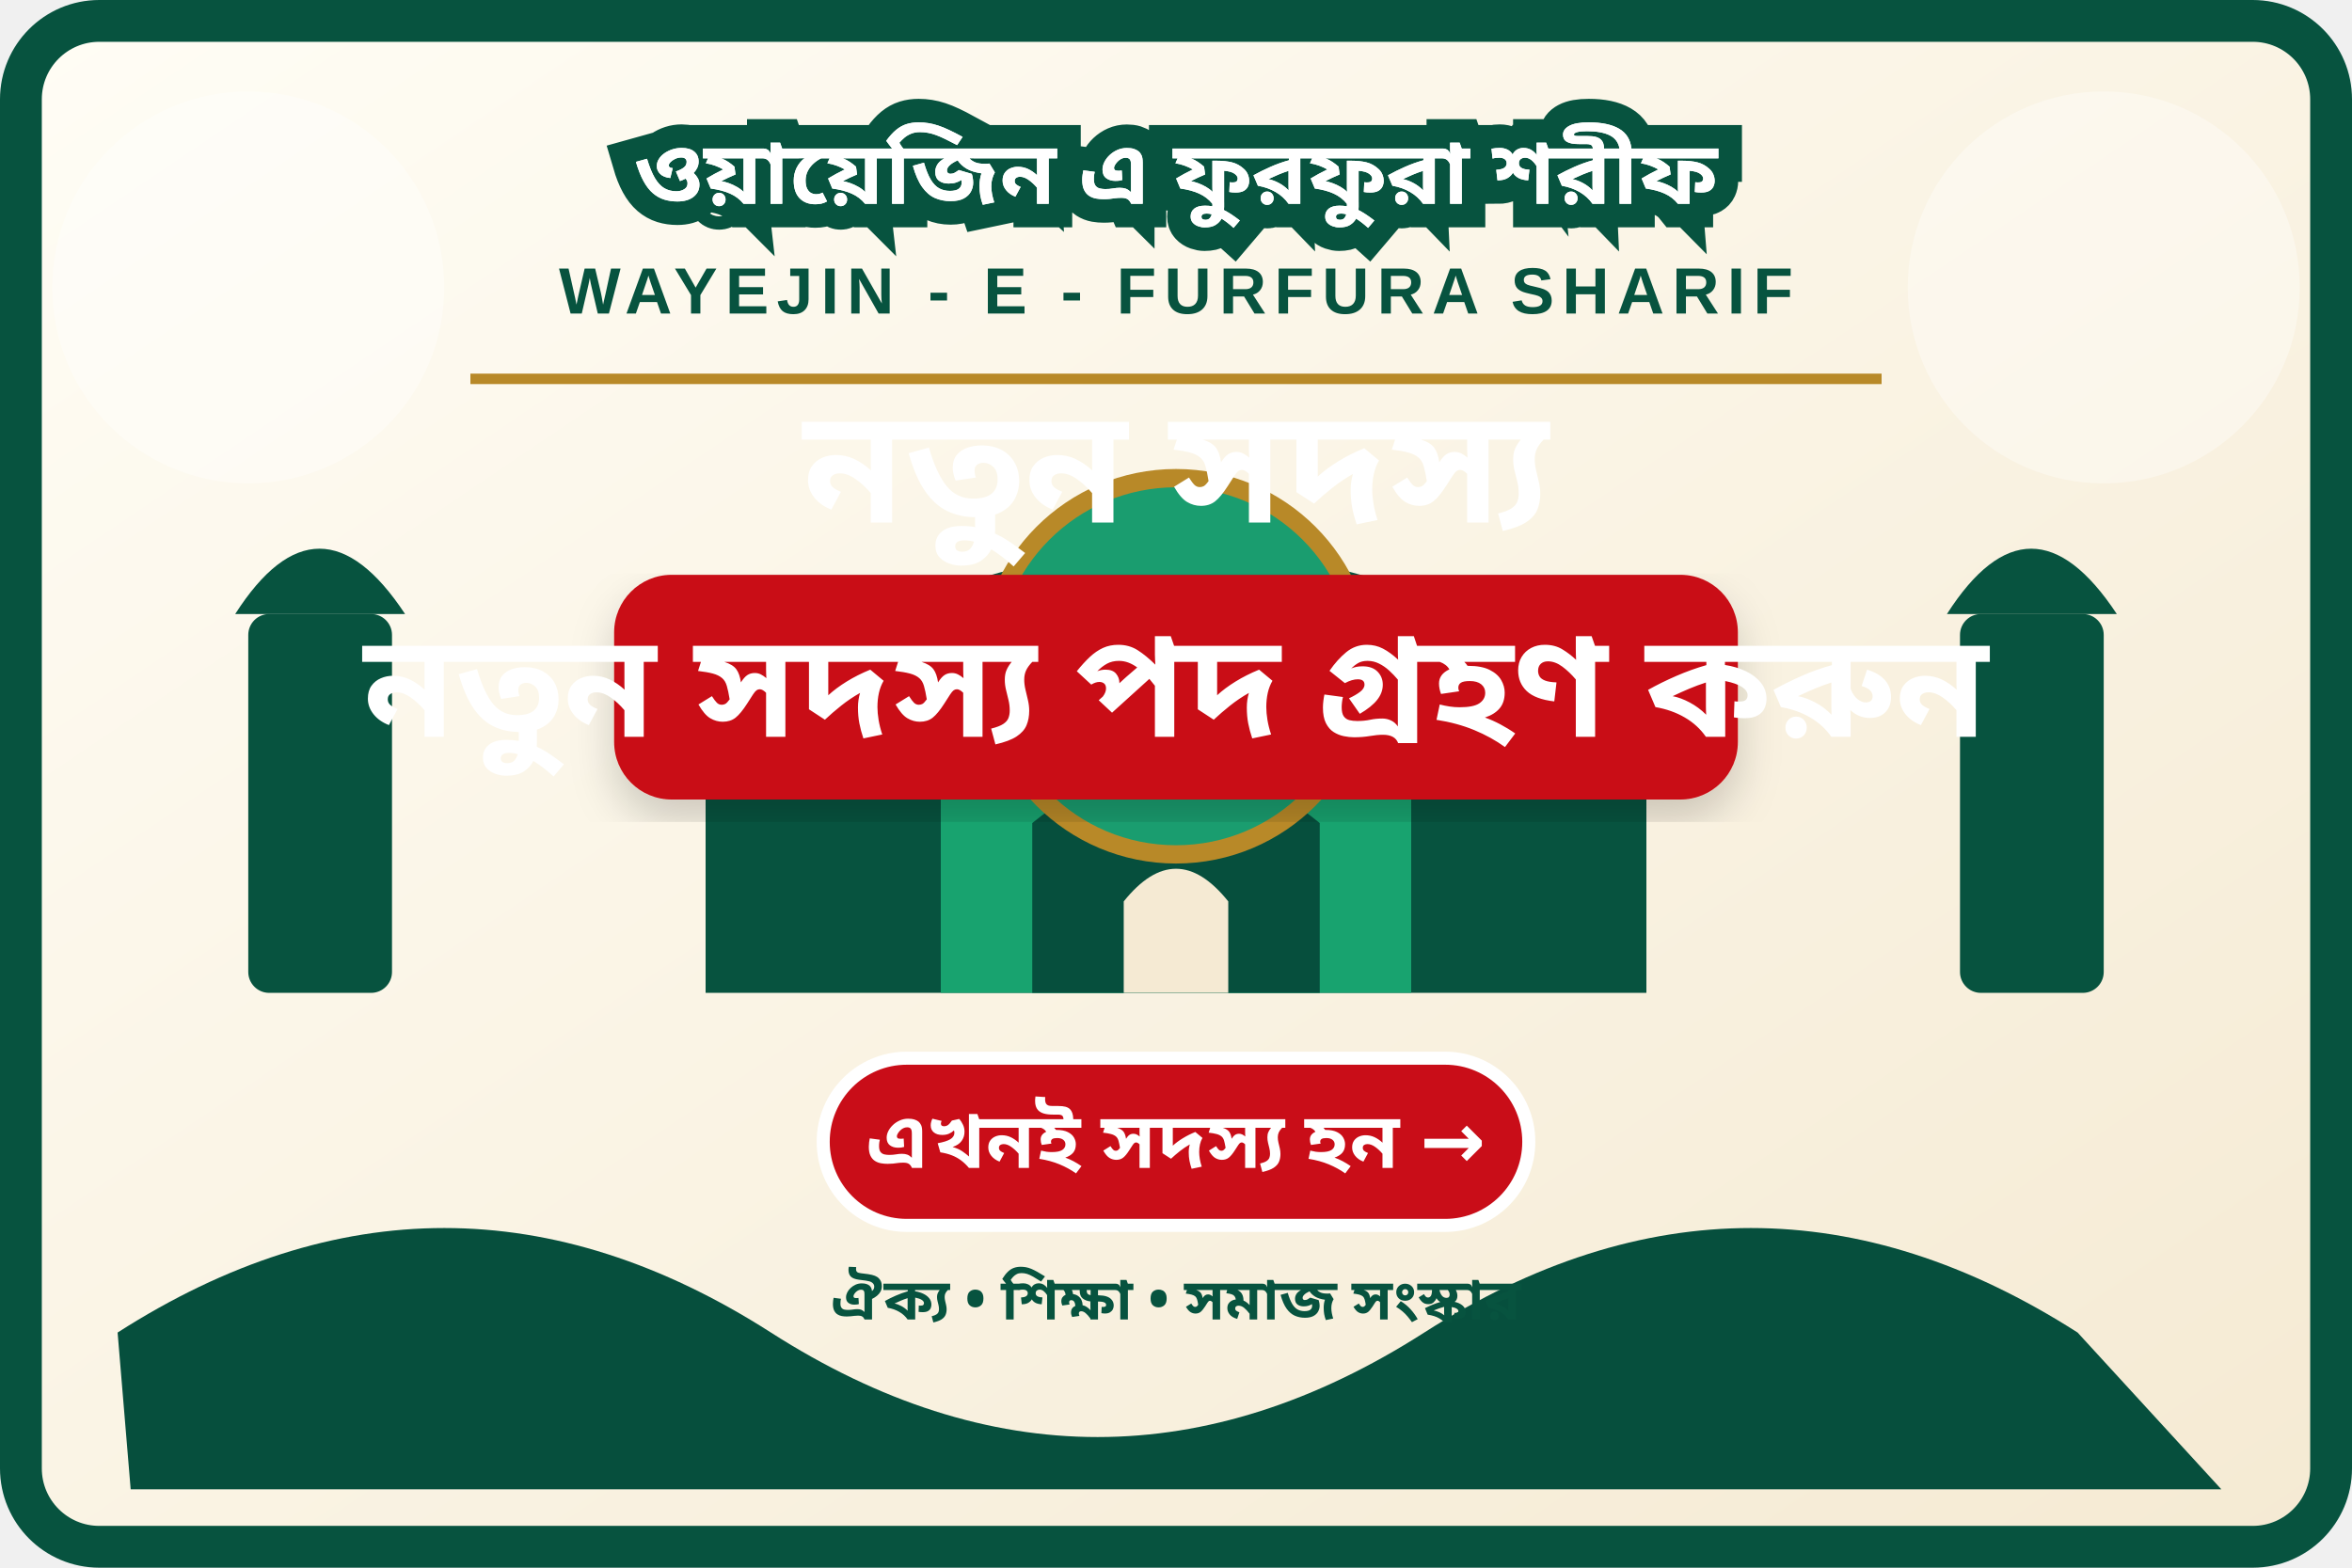
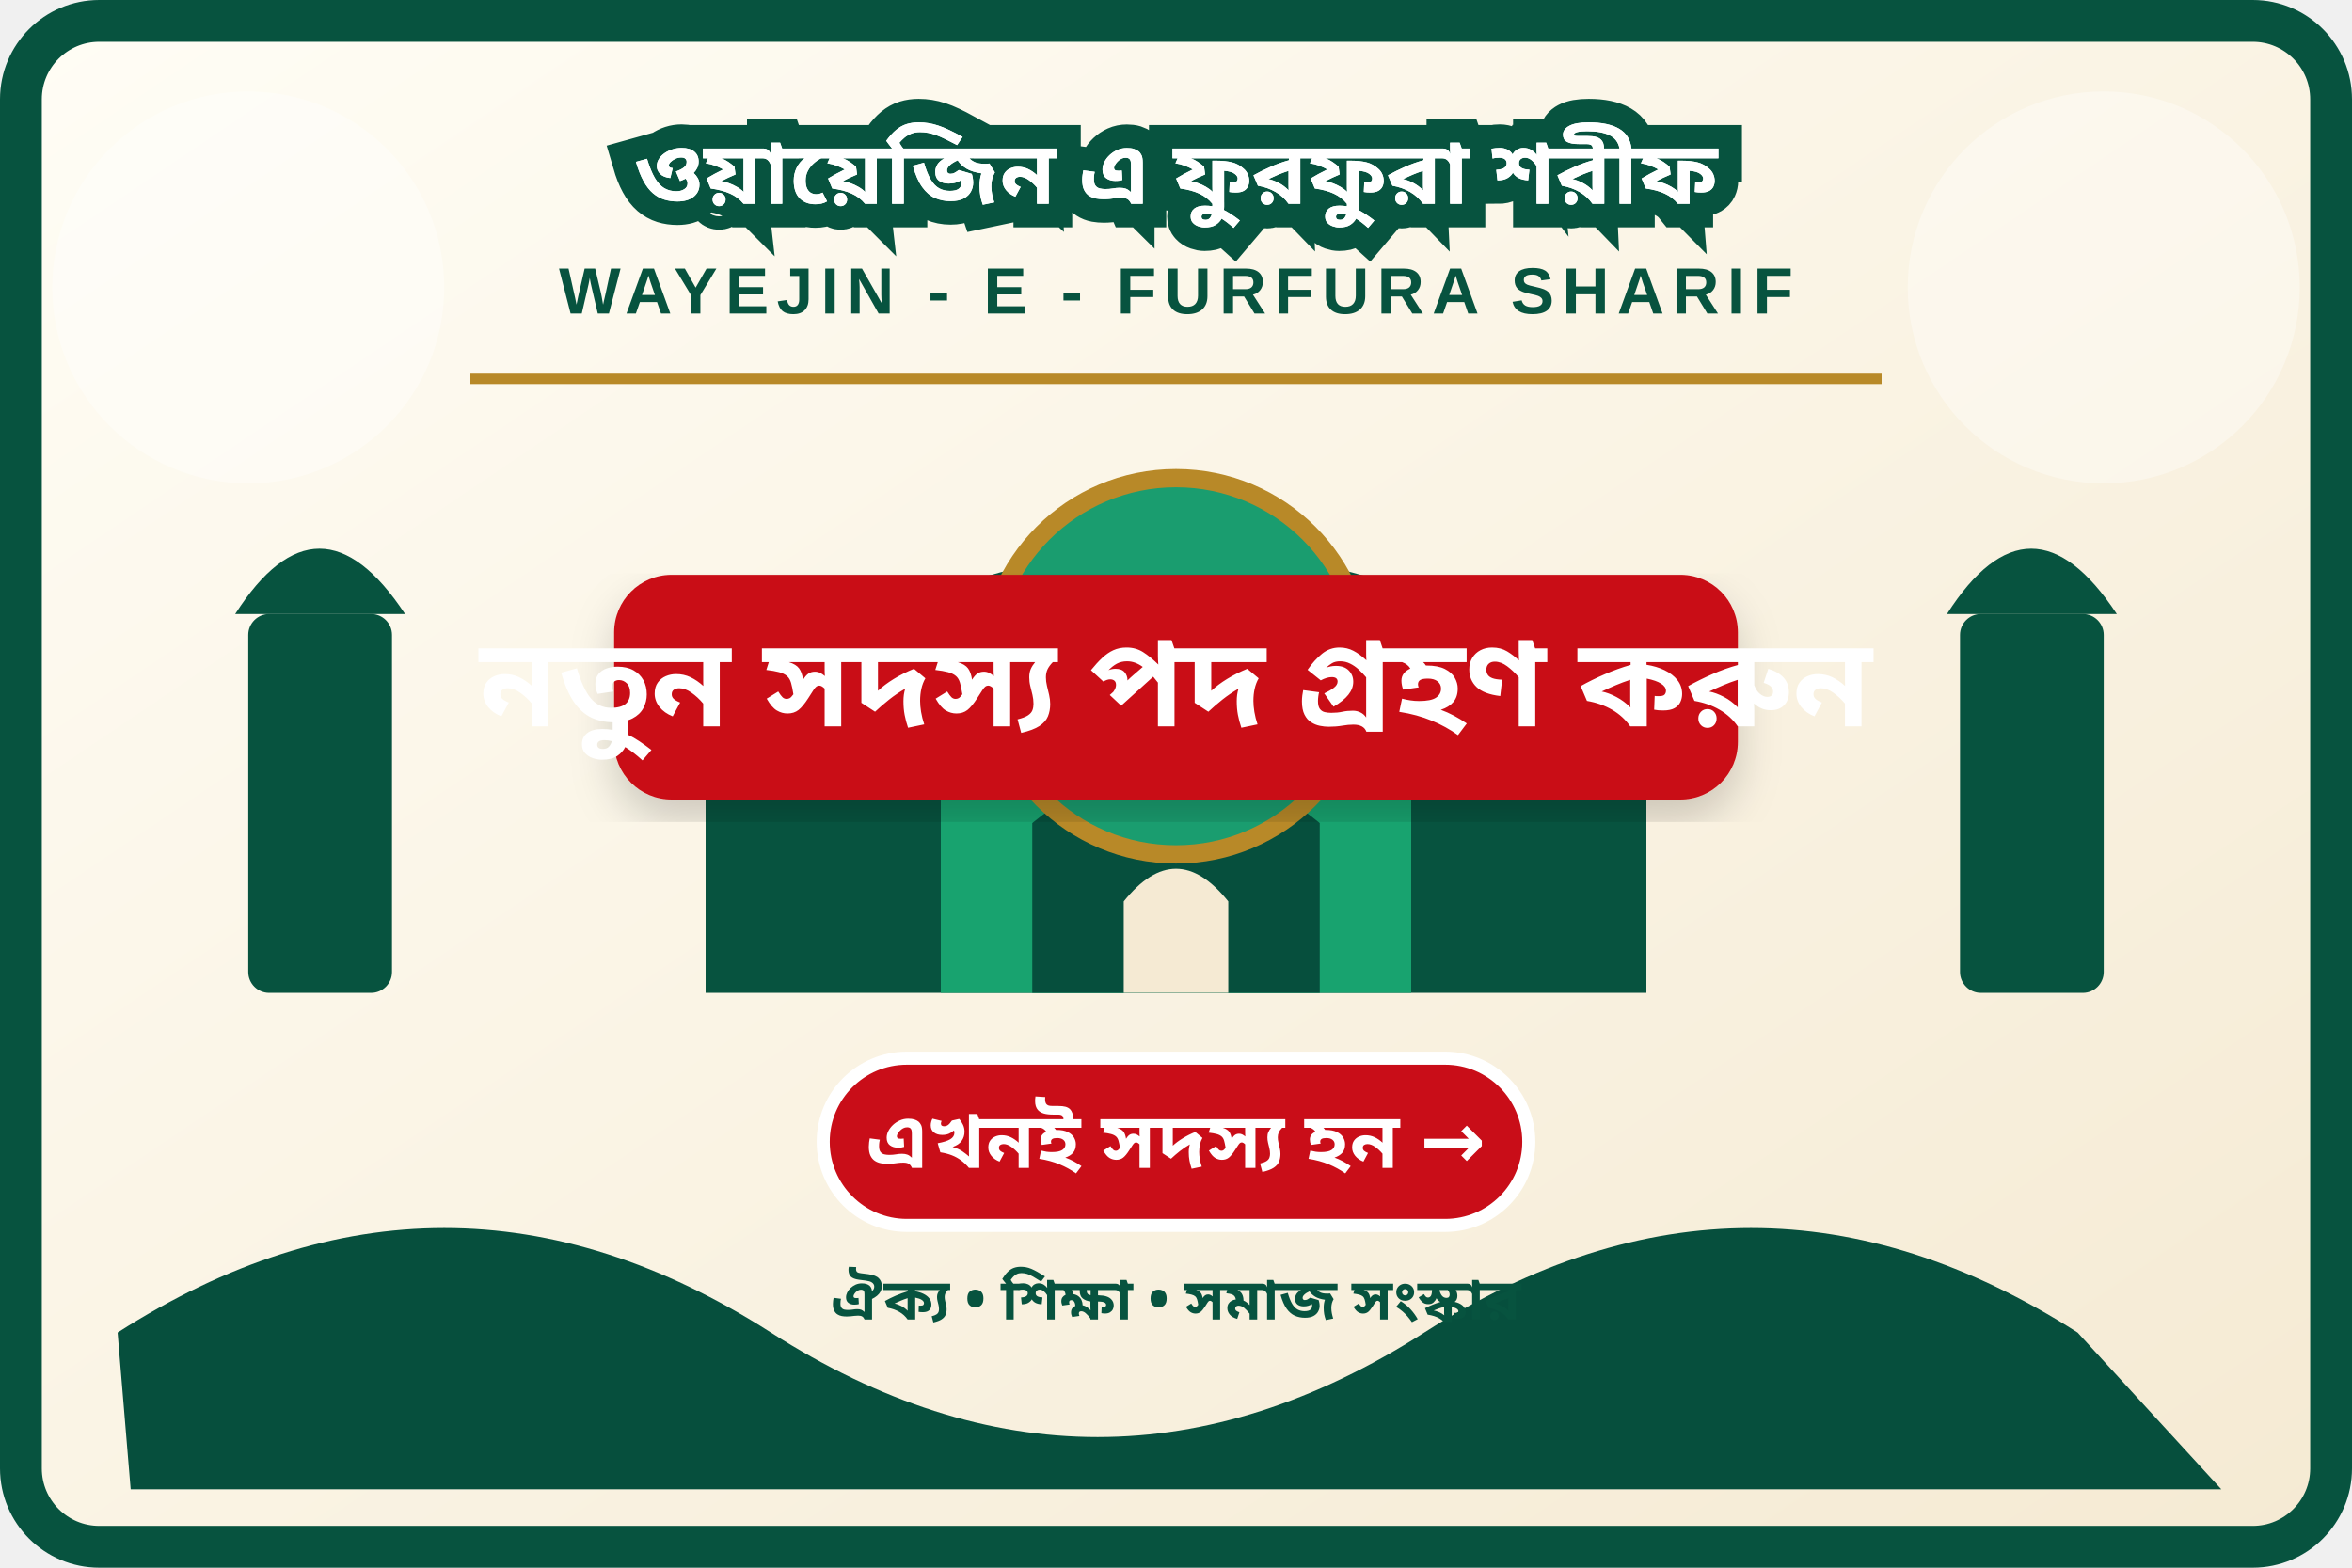
<svg xmlns="http://www.w3.org/2000/svg" width="900" height="600" viewBox="0 0 900 600">
  <defs>
    <linearGradient id="bg" x1="0" y1="0" x2="1" y2="1">
      <stop stop-color="#fffdf5" />
      <stop offset="1" stop-color="#f5ead3" />
    </linearGradient>
    <linearGradient id="green" x1="0" y1="0" x2="1" y2="1">
      <stop stop-color="#064f3d" />
      <stop offset="1" stop-color="#087b5b" />
    </linearGradient>
    <filter id="shadow">
      <feDropShadow dx="0" dy="8" stdDeviation="8" flood-opacity=".18" />
    </filter>
  </defs>
  <rect x="8" y="8" width="884" height="584" rx="30" fill="url(#bg)" stroke="#07533f" stroke-width="16" />
  <path d="M45 510 Q170 430 295 510 T545 510 T795 510 L850 570 L50 570Z" fill="#064f3d" />
  <g fill="#fff" opacity=".35">
    <circle cx="95" cy="110" r="75" />
    <circle cx="805" cy="110" r="75" />
  </g>
  <text x="450" y="78" text-anchor="middle" font-family="Noto Sans Bengali, sans-serif" font-size="34" font-weight="800" fill="#fff" stroke="#07533f" stroke-width="18" paint-order="stroke">ওয়ায়েজিন এ ফুরফুরা শরীফ</text>
  <text x="450" y="78" text-anchor="middle" font-family="Noto Sans Bengali, sans-serif" font-size="34" font-weight="800" fill="#fff">ওয়ায়েজিন এ ফুরফুরা শরীফ</text>
  <text x="450" y="120" text-anchor="middle" font-family="Arial, sans-serif" font-size="25" font-weight="800" letter-spacing="3" fill="#07533f">WAYEJIN - E - FURFURA SHARIF</text>
  <path d="M180 145 H720" stroke="#b88928" stroke-width="4" />
  <g fill="#07533f">
    <rect x="95" y="235" width="55" height="145" rx="8" />
    <path d="M90 235 Q122 185 155 235Z" />
    <rect x="750" y="235" width="55" height="145" rx="8" />
    <path d="M745 235 Q777 185 810 235Z" />
    <path d="M270 380 V275 Q450 145 630 275 V380Z" />
    <path d="M360 380 V300 Q450 225 540 300 V380Z" fill="#18a36f" />
    <path d="M395 380 V315 Q450 270 505 315 V380Z" fill="#064f3d" />
    <path d="M430 380 V345 Q450 320 470 345 V380Z" fill="#f5ead3" />
  </g>
  <circle cx="450" cy="255" r="72" fill="#1a9d6f" stroke="#b88928" stroke-width="7" />
  <path d="M390 265 Q450 190 510 265Z" fill="#0a6b50" />
-   <text x="450" y="200" text-anchor="middle" font-family="Noto Sans Bengali, sans-serif" font-size="62" font-weight="900" fill="#fff">নতুন সদস্য</text>
  <rect x="235" y="220" width="430" height="86" rx="22" fill="#c90d18" filter="url(#shadow)" />
-   <text x="450" y="282" text-anchor="middle" font-family="Noto Sans Bengali, sans-serif" font-size="56" font-weight="900" fill="#fff">নতুন সদস্য পদ গ্রহণ করুন</text>
+   <text x="450" y="278" text-anchor="middle" font-family="Noto Sans Bengali, sans-serif" font-size="48" font-weight="900" fill="#fff">নতুন সদস্য পদ গ্রহণ করুন</text>
  <rect x="315" y="405" width="270" height="64" rx="32" fill="#c90d18" stroke="#fff" stroke-width="5" />
  <text x="450" y="447" text-anchor="middle" font-family="Noto Sans Bengali, sans-serif" font-size="30" font-weight="900" fill="#fff">এখনই সদস্য হন →</text>
  <text x="450" y="505" text-anchor="middle" font-family="Noto Sans Bengali, sans-serif" font-size="22" font-weight="700" fill="#07533f">ঐক্য • শিক্ষা • সমাজ সংস্কার</text>
</svg>
